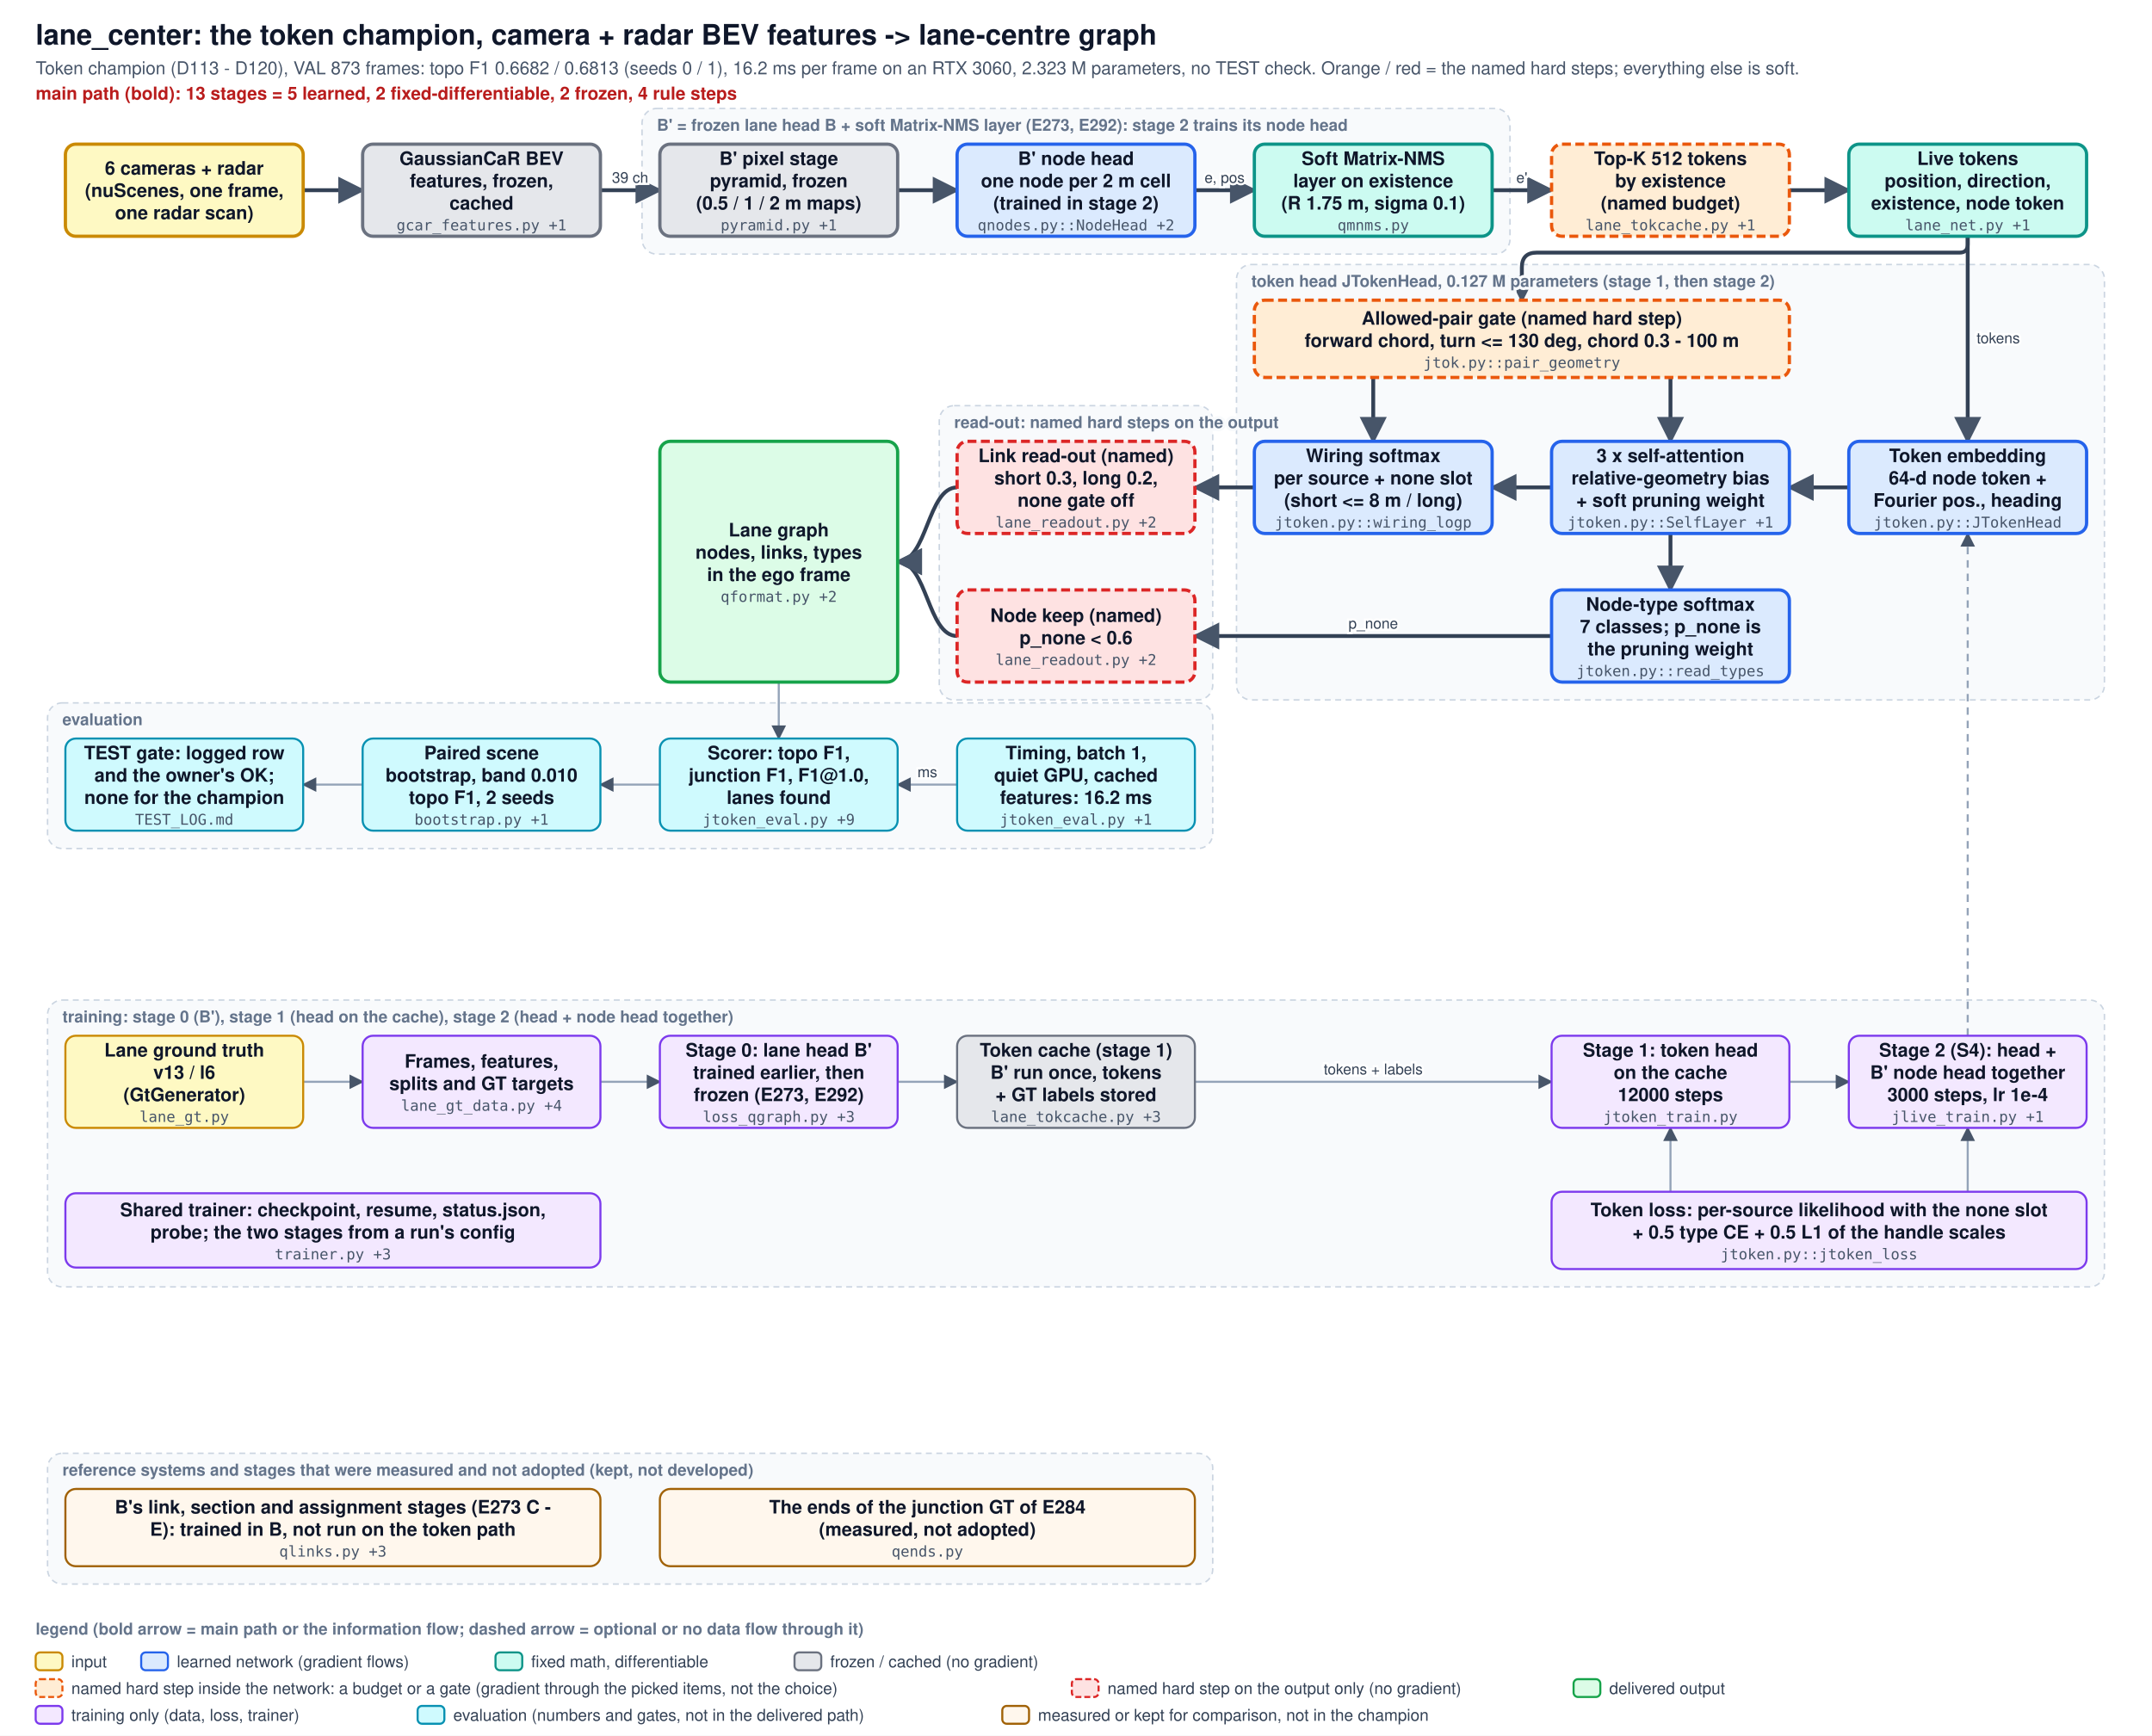
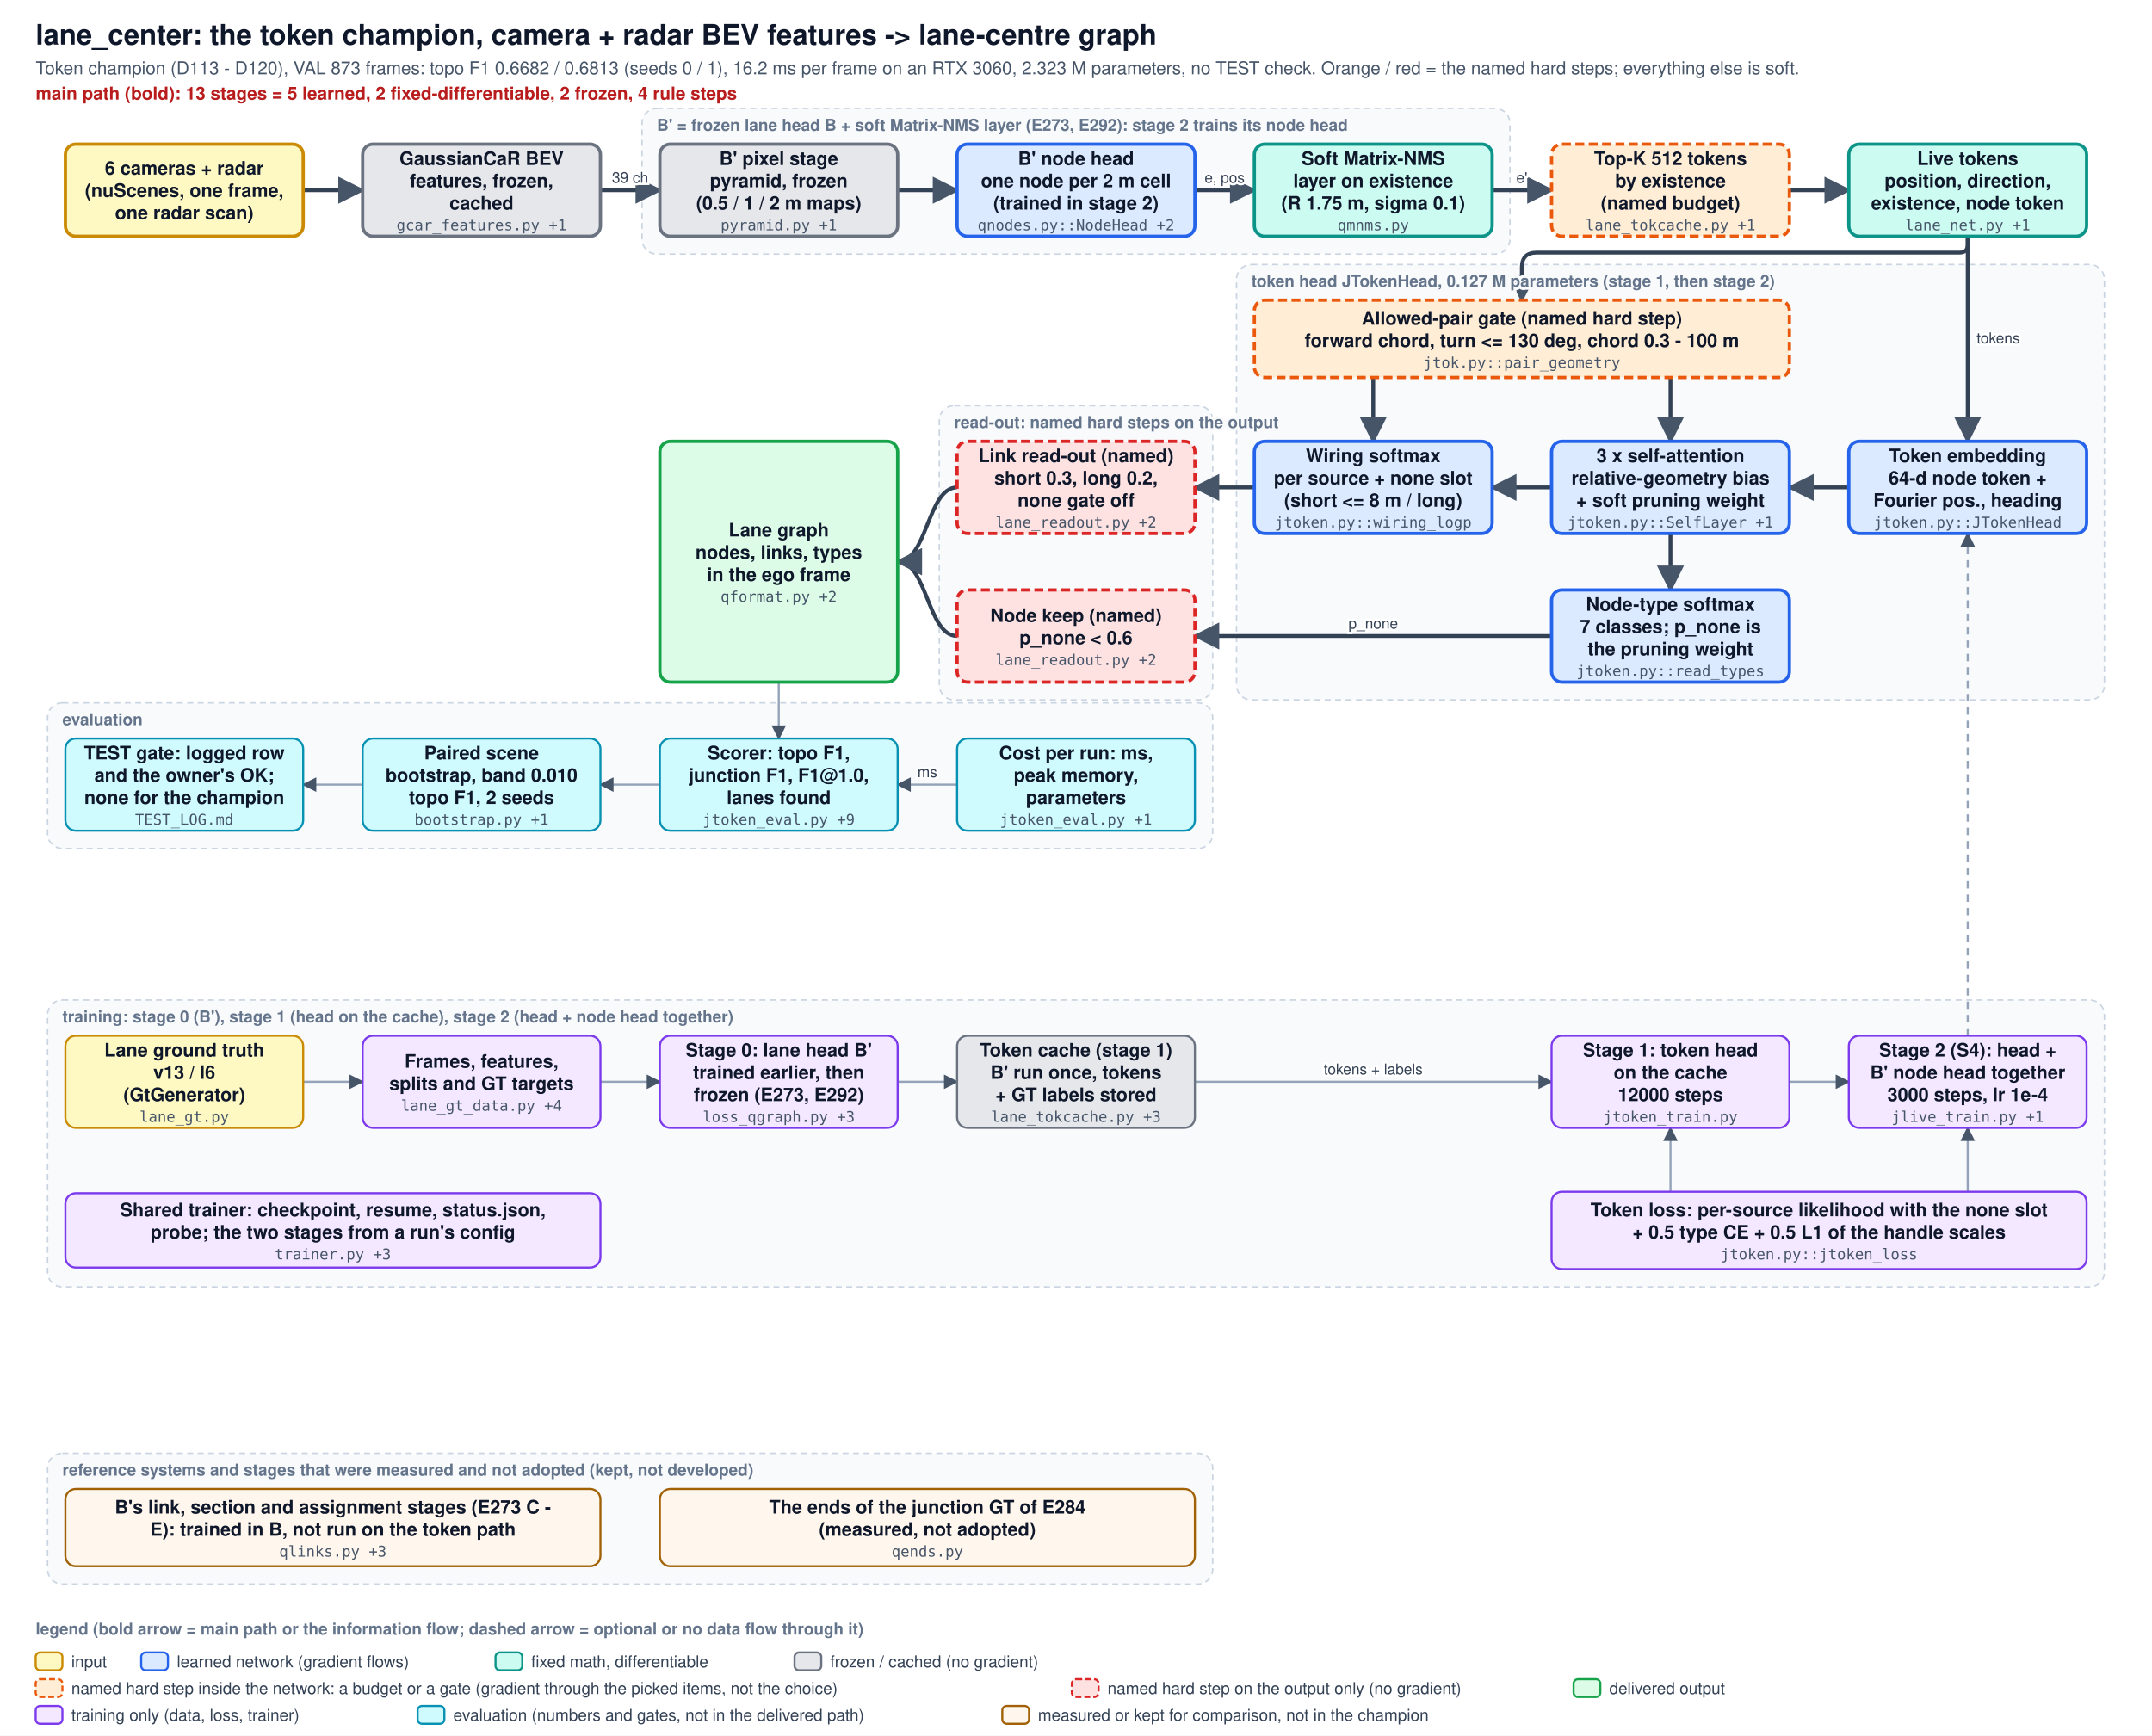
<svg xmlns="http://www.w3.org/2000/svg" viewBox="0 0 1448 1168" width="1448" height="1168" font-family="Segoe UI, Helvetica, Arial, sans-serif">
  <defs>
    <marker id="ah" viewBox="0 0 10 10" refX="9" refY="5" markerWidth="7" markerHeight="7" orient="auto-start-reverse">
      <path d="M0,0 L10,5 L0,10 z" fill="#475569" />
    </marker>
  </defs>
  <rect width="1448" height="1168" fill="#ffffff" />
  <text x="24" y="30" font-size="19" font-weight="700" fill="#0f172a">lane_center: the token champion, camera + radar BEV features -&gt; lane-centre graph</text>
  <text x="24" y="50" font-size="12" fill="#475569">Token champion (D113 - D120), VAL 873 frames: topo F1 0.6682 / 0.6813 (seeds 0 / 1), 16.2 ms per frame on an RTX 3060, 2.323 M parameters, no TEST check. Orange / red = the named hard steps; everything else is soft.</text>
  <text x="24" y="67" font-size="12" font-weight="600" fill="#b91c1c">main path (bold): 13 stages = 5 learned, 2 fixed-differentiable, 2 frozen, 4 rule steps</text>
  <rect x="432.0" y="73.0" width="584.0" height="98.0" rx="10" fill="#f8fafc" stroke="#cbd5e1" stroke-dasharray="4 3" />
  <rect x="832.0" y="178.0" width="584.0" height="293.0" rx="10" fill="#f8fafc" stroke="#cbd5e1" stroke-dasharray="4 3" />
  <rect x="632.0" y="273.0" width="184.0" height="198.0" rx="10" fill="#f8fafc" stroke="#cbd5e1" stroke-dasharray="4 3" />
  <rect x="32.0" y="473.0" width="784.0" height="98.0" rx="10" fill="#f8fafc" stroke="#cbd5e1" stroke-dasharray="4 3" />
  <rect x="32.0" y="673.0" width="1384.0" height="193.0" rx="10" fill="#f8fafc" stroke="#cbd5e1" stroke-dasharray="4 3" />
  <rect x="32.0" y="978.0" width="784.0" height="88.0" rx="10" fill="#f8fafc" stroke="#cbd5e1" stroke-dasharray="4 3" />
  <path d="M204.0,128.0 C224.0,128.0 224.0,128.0 244.0,128.0" fill="none" stroke="#334155" stroke-width="2.6" marker-end="url(#ah)" />
  <path d="M404.0,128.0 C424.0,128.0 424.0,128.0 444.0,128.0" fill="none" stroke="#334155" stroke-width="2.6" marker-end="url(#ah)" />
  <path d="M604.0,128.0 C624.0,128.0 624.0,128.0 644.0,128.0" fill="none" stroke="#334155" stroke-width="2.6" marker-end="url(#ah)" />
  <path d="M804.0,128.0 C824.0,128.0 824.0,128.0 844.0,128.0" fill="none" stroke="#334155" stroke-width="2.6" marker-end="url(#ah)" />
  <path d="M1004.0,128.0 C1024.0,128.0 1024.0,128.0 1044.0,128.0" fill="none" stroke="#334155" stroke-width="2.6" marker-end="url(#ah)" />
  <path d="M1204.0,128.0 C1224.0,128.0 1224.0,128.0 1244.0,128.0" fill="none" stroke="#334155" stroke-width="2.6" marker-end="url(#ah)" />
  <path d="M1324.0,159.0 C1324.0,228.0 1324.0,228.0 1324.0,297.0" fill="none" stroke="#334155" stroke-width="2.6" marker-end="url(#ah)" />
  <path d="M1324.0,159.0 L1324.0,164.5 Q1324.0,170.0 1318.5,170.0 L1034.0,170.0 Q1024.0,170.0 1024.0,180.0 L1024.0,202.0" fill="none" stroke="#334155" stroke-width="2.6" marker-end="url(#ah)" />
  <path d="M1244.0,328.0 C1224.0,328.0 1224.0,328.0 1204.0,328.0" fill="none" stroke="#334155" stroke-width="2.6" marker-end="url(#ah)" />
  <path d="M1124.0,254.0 C1124.0,275.5 1124.0,275.5 1124.0,297.0" fill="none" stroke="#334155" stroke-width="2.6" marker-end="url(#ah)" />
  <path d="M924.0,254.0 C924.0,275.5 924.0,275.5 924.0,297.0" fill="none" stroke="#334155" stroke-width="2.6" marker-end="url(#ah)" />
  <path d="M1044.0,328.0 C1024.0,328.0 1024.0,328.0 1004.0,328.0" fill="none" stroke="#334155" stroke-width="2.6" marker-end="url(#ah)" />
  <path d="M1124.0,359.0 C1124.0,378.0 1124.0,378.0 1124.0,397.0" fill="none" stroke="#334155" stroke-width="2.6" marker-end="url(#ah)" />
  <path d="M844.0,328.0 C824.0,328.0 824.0,328.0 804.0,328.0" fill="none" stroke="#334155" stroke-width="2.6" marker-end="url(#ah)" />
  <path d="M1044.0,428.0 C924.0,428.0 924.0,428.0 804.0,428.0" fill="none" stroke="#334155" stroke-width="2.6" marker-end="url(#ah)" />
  <path d="M644.0,328.0 C624.0,328.0 624.0,378.0 604.0,378.0" fill="none" stroke="#334155" stroke-width="2.6" marker-end="url(#ah)" />
  <path d="M644.0,428.0 C624.0,428.0 624.0,378.0 604.0,378.0" fill="none" stroke="#334155" stroke-width="2.6" marker-end="url(#ah)" />
  <path d="M524.0,459.0 C524.0,478.0 524.0,478.0 524.0,497.0" fill="none" stroke="#94a3b8" stroke-width="1.4" marker-end="url(#ah)" />
  <path d="M444.0,528.0 C424.0,528.0 424.0,528.0 404.0,528.0" fill="none" stroke="#94a3b8" stroke-width="1.4" marker-end="url(#ah)" />
  <path d="M244.0,528.0 C224.0,528.0 224.0,528.0 204.0,528.0" fill="none" stroke="#94a3b8" stroke-width="1.4" marker-end="url(#ah)" />
  <path d="M644.0,528.0 C624.0,528.0 624.0,528.0 604.0,528.0" fill="none" stroke="#94a3b8" stroke-width="1.4" marker-end="url(#ah)" />
  <path d="M204.0,728.0 C224.0,728.0 224.0,728.0 244.0,728.0" fill="none" stroke="#94a3b8" stroke-width="1.4" marker-end="url(#ah)" />
  <path d="M404.0,728.0 C424.0,728.0 424.0,728.0 444.0,728.0" fill="none" stroke="#94a3b8" stroke-width="1.4" marker-end="url(#ah)" />
  <path d="M604.0,728.0 C624.0,728.0 624.0,728.0 644.0,728.0" fill="none" stroke="#94a3b8" stroke-width="1.4" marker-end="url(#ah)" />
  <path d="M804.0,728.0 C924.0,728.0 924.0,728.0 1044.0,728.0" fill="none" stroke="#94a3b8" stroke-width="1.4" marker-end="url(#ah)" />
  <path d="M1204.0,728.0 C1224.0,728.0 1224.0,728.0 1244.0,728.0" fill="none" stroke="#94a3b8" stroke-width="1.4" marker-end="url(#ah)" />
  <path d="M1124.0,802.0 C1124.0,780.5 1124.0,780.5 1124.0,759.0" fill="none" stroke="#94a3b8" stroke-width="1.4" marker-end="url(#ah)" />
  <path d="M1324.0,802.0 C1324.0,780.5 1324.0,780.5 1324.0,759.0" fill="none" stroke="#94a3b8" stroke-width="1.4" marker-end="url(#ah)" />
  <path d="M1324.0,697.0 C1324.0,528.0 1324.0,528.0 1324.0,359.0" fill="none" stroke="#94a3b8" stroke-width="1.4" stroke-dasharray="5 4" marker-end="url(#ah)" />
  <g>
    <rect x="44" y="97.0" width="160" height="62" rx="7" fill="#fef9c3" stroke="#ca8a04" stroke-width="2.2" />
    <text x="124.0" y="117.5" font-size="12.5" font-weight="600" text-anchor="middle" fill="#0f172a">6 cameras + radar</text>
    <text x="124.0" y="132.5" font-size="12.5" font-weight="600" text-anchor="middle" fill="#0f172a">(nuScenes, one frame,</text>
    <text x="124.0" y="147.5" font-size="12.5" font-weight="600" text-anchor="middle" fill="#0f172a">one radar scan)</text>
  </g>
  <g>
    <rect x="244" y="97.0" width="160" height="62" rx="7" fill="#e5e7eb" stroke="#6b7280" stroke-width="2.2" />
    <text x="324.0" y="111.0" font-size="12.5" font-weight="600" text-anchor="middle" fill="#0f172a">GaussianCaR BEV</text>
    <text x="324.0" y="126.0" font-size="12.5" font-weight="600" text-anchor="middle" fill="#0f172a">features, frozen,</text>
    <text x="324.0" y="141.0" font-size="12.5" font-weight="600" text-anchor="middle" fill="#0f172a">cached</text>
    <text x="324.0" y="155.0" font-size="10" text-anchor="middle" fill="#475569" font-family="Consolas, Menlo, monospace">gcar_features.py +1</text>
  </g>
  <g>
    <rect x="444" y="97.0" width="160" height="62" rx="7" fill="#e5e7eb" stroke="#6b7280" stroke-width="2.2" />
    <text x="524.0" y="111.0" font-size="12.5" font-weight="600" text-anchor="middle" fill="#0f172a">B' pixel stage</text>
    <text x="524.0" y="126.0" font-size="12.5" font-weight="600" text-anchor="middle" fill="#0f172a">pyramid, frozen</text>
    <text x="524.0" y="141.0" font-size="12.5" font-weight="600" text-anchor="middle" fill="#0f172a">(0.5 / 1 / 2 m maps)</text>
    <text x="524.0" y="155.0" font-size="10" text-anchor="middle" fill="#475569" font-family="Consolas, Menlo, monospace">pyramid.py +1</text>
  </g>
  <g>
    <rect x="644" y="97.0" width="160" height="62" rx="7" fill="#dbeafe" stroke="#2563eb" stroke-width="2.2" />
    <text x="724.0" y="111.0" font-size="12.5" font-weight="600" text-anchor="middle" fill="#0f172a">B' node head</text>
    <text x="724.0" y="126.0" font-size="12.5" font-weight="600" text-anchor="middle" fill="#0f172a">one node per 2 m cell</text>
    <text x="724.0" y="141.0" font-size="12.5" font-weight="600" text-anchor="middle" fill="#0f172a">(trained in stage 2)</text>
    <text x="724.0" y="155.0" font-size="10" text-anchor="middle" fill="#475569" font-family="Consolas, Menlo, monospace">qnodes.py::NodeHead +2</text>
  </g>
  <g>
    <rect x="844" y="97.0" width="160" height="62" rx="7" fill="#ccfbf1" stroke="#0d9488" stroke-width="2.2" />
    <text x="924.0" y="111.0" font-size="12.5" font-weight="600" text-anchor="middle" fill="#0f172a">Soft Matrix-NMS</text>
    <text x="924.0" y="126.0" font-size="12.5" font-weight="600" text-anchor="middle" fill="#0f172a">layer on existence</text>
    <text x="924.0" y="141.0" font-size="12.5" font-weight="600" text-anchor="middle" fill="#0f172a">(R 1.75 m, sigma 0.1)</text>
    <text x="924.0" y="155.0" font-size="10" text-anchor="middle" fill="#475569" font-family="Consolas, Menlo, monospace">qmnms.py</text>
  </g>
  <g>
    <rect x="1044" y="97.0" width="160" height="62" rx="7" fill="#ffedd5" stroke="#ea580c" stroke-width="2.2" stroke-dasharray="6 3" />
    <text x="1124.0" y="111.0" font-size="12.5" font-weight="600" text-anchor="middle" fill="#0f172a">Top-K 512 tokens</text>
    <text x="1124.0" y="126.0" font-size="12.5" font-weight="600" text-anchor="middle" fill="#0f172a">by existence</text>
    <text x="1124.0" y="141.0" font-size="12.5" font-weight="600" text-anchor="middle" fill="#0f172a">(named budget)</text>
    <text x="1124.0" y="155.0" font-size="10" text-anchor="middle" fill="#475569" font-family="Consolas, Menlo, monospace">lane_tokcache.py +1</text>
  </g>
  <g>
    <rect x="1244" y="97.0" width="160" height="62" rx="7" fill="#ccfbf1" stroke="#0d9488" stroke-width="2.2" />
    <text x="1324.0" y="111.0" font-size="12.5" font-weight="600" text-anchor="middle" fill="#0f172a">Live tokens</text>
    <text x="1324.0" y="126.0" font-size="12.5" font-weight="600" text-anchor="middle" fill="#0f172a">position, direction,</text>
    <text x="1324.0" y="141.0" font-size="12.5" font-weight="600" text-anchor="middle" fill="#0f172a">existence, node token</text>
    <text x="1324.0" y="155.0" font-size="10" text-anchor="middle" fill="#475569" font-family="Consolas, Menlo, monospace">lane_net.py +1</text>
  </g>
  <g>
    <rect x="844" y="202.0" width="360" height="52" rx="7" fill="#ffedd5" stroke="#ea580c" stroke-width="2.2" stroke-dasharray="6 3" />
    <text x="1024.0" y="218.5" font-size="12.5" font-weight="600" text-anchor="middle" fill="#0f172a">Allowed-pair gate (named hard step)</text>
    <text x="1024.0" y="233.5" font-size="12.5" font-weight="600" text-anchor="middle" fill="#0f172a">forward chord, turn &lt;= 130 deg, chord 0.3 - 100 m</text>
    <text x="1024.0" y="247.5" font-size="10" text-anchor="middle" fill="#475569" font-family="Consolas, Menlo, monospace">jtok.py::pair_geometry</text>
  </g>
  <g>
    <rect x="1244" y="297.0" width="160" height="62" rx="7" fill="#dbeafe" stroke="#2563eb" stroke-width="2.2" />
    <text x="1324.0" y="311.0" font-size="12.5" font-weight="600" text-anchor="middle" fill="#0f172a">Token embedding</text>
    <text x="1324.0" y="326.0" font-size="12.5" font-weight="600" text-anchor="middle" fill="#0f172a">64-d node token +</text>
    <text x="1324.0" y="341.0" font-size="12.5" font-weight="600" text-anchor="middle" fill="#0f172a">Fourier pos., heading</text>
    <text x="1324.0" y="355.0" font-size="10" text-anchor="middle" fill="#475569" font-family="Consolas, Menlo, monospace">jtoken.py::JTokenHead</text>
  </g>
  <g>
    <rect x="1044" y="297.0" width="160" height="62" rx="7" fill="#dbeafe" stroke="#2563eb" stroke-width="2.2" />
    <text x="1124.0" y="311.0" font-size="12.5" font-weight="600" text-anchor="middle" fill="#0f172a">3 x self-attention</text>
    <text x="1124.0" y="326.0" font-size="12.5" font-weight="600" text-anchor="middle" fill="#0f172a">relative-geometry bias</text>
    <text x="1124.0" y="341.0" font-size="12.5" font-weight="600" text-anchor="middle" fill="#0f172a">+ soft pruning weight</text>
    <text x="1124.0" y="355.0" font-size="10" text-anchor="middle" fill="#475569" font-family="Consolas, Menlo, monospace">jtoken.py::SelfLayer +1</text>
  </g>
  <g>
    <rect x="844" y="297.0" width="160" height="62" rx="7" fill="#dbeafe" stroke="#2563eb" stroke-width="2.2" />
    <text x="924.0" y="311.0" font-size="12.5" font-weight="600" text-anchor="middle" fill="#0f172a">Wiring softmax</text>
    <text x="924.0" y="326.0" font-size="12.5" font-weight="600" text-anchor="middle" fill="#0f172a">per source + none slot</text>
    <text x="924.0" y="341.0" font-size="12.5" font-weight="600" text-anchor="middle" fill="#0f172a">(short &lt;= 8 m / long)</text>
    <text x="924.0" y="355.0" font-size="10" text-anchor="middle" fill="#475569" font-family="Consolas, Menlo, monospace">jtoken.py::wiring_logp</text>
  </g>
  <g>
    <rect x="1044" y="397.0" width="160" height="62" rx="7" fill="#dbeafe" stroke="#2563eb" stroke-width="2.2" />
    <text x="1124.0" y="411.0" font-size="12.5" font-weight="600" text-anchor="middle" fill="#0f172a">Node-type softmax</text>
    <text x="1124.0" y="426.0" font-size="12.5" font-weight="600" text-anchor="middle" fill="#0f172a">7 classes; p_none is</text>
    <text x="1124.0" y="441.0" font-size="12.5" font-weight="600" text-anchor="middle" fill="#0f172a">the pruning weight</text>
    <text x="1124.0" y="455.0" font-size="10" text-anchor="middle" fill="#475569" font-family="Consolas, Menlo, monospace">jtoken.py::read_types</text>
  </g>
  <g>
    <rect x="644" y="297.0" width="160" height="62" rx="7" fill="#fee2e2" stroke="#dc2626" stroke-width="2.2" stroke-dasharray="6 3" />
    <text x="724.0" y="311.0" font-size="12.5" font-weight="600" text-anchor="middle" fill="#0f172a">Link read-out (named)</text>
    <text x="724.0" y="326.0" font-size="12.5" font-weight="600" text-anchor="middle" fill="#0f172a">short 0.3, long 0.2,</text>
    <text x="724.0" y="341.0" font-size="12.5" font-weight="600" text-anchor="middle" fill="#0f172a">none gate off</text>
    <text x="724.0" y="355.0" font-size="10" text-anchor="middle" fill="#475569" font-family="Consolas, Menlo, monospace">lane_readout.py +2</text>
  </g>
  <g>
    <rect x="644" y="397.0" width="160" height="62" rx="7" fill="#fee2e2" stroke="#dc2626" stroke-width="2.2" stroke-dasharray="6 3" />
    <text x="724.0" y="418.5" font-size="12.5" font-weight="600" text-anchor="middle" fill="#0f172a">Node keep (named)</text>
    <text x="724.0" y="433.5" font-size="12.5" font-weight="600" text-anchor="middle" fill="#0f172a">p_none &lt; 0.6</text>
    <text x="724.0" y="447.5" font-size="10" text-anchor="middle" fill="#475569" font-family="Consolas, Menlo, monospace">lane_readout.py +2</text>
  </g>
  <g>
    <rect x="444" y="297.0" width="160" height="162" rx="7" fill="#dcfce7" stroke="#16a34a" stroke-width="2.2" />
    <text x="524.0" y="361.0" font-size="12.5" font-weight="600" text-anchor="middle" fill="#0f172a">Lane graph</text>
    <text x="524.0" y="376.0" font-size="12.5" font-weight="600" text-anchor="middle" fill="#0f172a">nodes, links, types</text>
    <text x="524.0" y="391.0" font-size="12.5" font-weight="600" text-anchor="middle" fill="#0f172a">in the ego frame</text>
    <text x="524.0" y="405.0" font-size="10" text-anchor="middle" fill="#475569" font-family="Consolas, Menlo, monospace">qformat.py +2</text>
  </g>
  <g>
    <rect x="44" y="497.0" width="160" height="62" rx="7" fill="#cffafe" stroke="#0891b2" stroke-width="1.4" />
    <text x="124.0" y="511.0" font-size="12.5" font-weight="600" text-anchor="middle" fill="#0f172a">TEST gate: logged row</text>
    <text x="124.0" y="526.0" font-size="12.5" font-weight="600" text-anchor="middle" fill="#0f172a">and the owner's OK;</text>
    <text x="124.0" y="541.0" font-size="12.5" font-weight="600" text-anchor="middle" fill="#0f172a">none for the champion</text>
    <text x="124.0" y="555.0" font-size="10" text-anchor="middle" fill="#475569" font-family="Consolas, Menlo, monospace">TEST_LOG.md</text>
  </g>
  <g>
    <rect x="244" y="497.0" width="160" height="62" rx="7" fill="#cffafe" stroke="#0891b2" stroke-width="1.4" />
    <text x="324.0" y="511.0" font-size="12.5" font-weight="600" text-anchor="middle" fill="#0f172a">Paired scene</text>
    <text x="324.0" y="526.0" font-size="12.5" font-weight="600" text-anchor="middle" fill="#0f172a">bootstrap, band 0.010</text>
    <text x="324.0" y="541.0" font-size="12.5" font-weight="600" text-anchor="middle" fill="#0f172a">topo F1, 2 seeds</text>
    <text x="324.0" y="555.0" font-size="10" text-anchor="middle" fill="#475569" font-family="Consolas, Menlo, monospace">bootstrap.py +1</text>
  </g>
  <g>
    <rect x="444" y="497.0" width="160" height="62" rx="7" fill="#cffafe" stroke="#0891b2" stroke-width="1.4" />
    <text x="524.0" y="511.0" font-size="12.5" font-weight="600" text-anchor="middle" fill="#0f172a">Scorer: topo F1,</text>
    <text x="524.0" y="526.0" font-size="12.5" font-weight="600" text-anchor="middle" fill="#0f172a">junction F1, F1@1.0,</text>
    <text x="524.0" y="541.0" font-size="12.5" font-weight="600" text-anchor="middle" fill="#0f172a">lanes found</text>
    <text x="524.0" y="555.0" font-size="10" text-anchor="middle" fill="#475569" font-family="Consolas, Menlo, monospace">jtoken_eval.py +9</text>
  </g>
  <g>
    <rect x="644" y="497.0" width="160" height="62" rx="7" fill="#cffafe" stroke="#0891b2" stroke-width="1.4" />
-     <text x="724.0" y="511.0" font-size="12.5" font-weight="600" text-anchor="middle" fill="#0f172a">Timing, batch 1,</text>
-     <text x="724.0" y="526.0" font-size="12.5" font-weight="600" text-anchor="middle" fill="#0f172a">quiet GPU, cached</text>
-     <text x="724.0" y="541.0" font-size="12.5" font-weight="600" text-anchor="middle" fill="#0f172a">features: 16.2 ms</text>
+     <text x="724.0" y="511.0" font-size="12.5" font-weight="600" text-anchor="middle" fill="#0f172a">Cost per run: ms,</text>
+     <text x="724.0" y="526.0" font-size="12.5" font-weight="600" text-anchor="middle" fill="#0f172a">peak memory,</text>
+     <text x="724.0" y="541.0" font-size="12.5" font-weight="600" text-anchor="middle" fill="#0f172a">parameters</text>
    <text x="724.0" y="555.0" font-size="10" text-anchor="middle" fill="#475569" font-family="Consolas, Menlo, monospace">jtoken_eval.py +1</text>
  </g>
  <g>
    <rect x="44" y="697.0" width="160" height="62" rx="7" fill="#fef9c3" stroke="#ca8a04" stroke-width="1.4" />
    <text x="124.0" y="711.0" font-size="12.5" font-weight="600" text-anchor="middle" fill="#0f172a">Lane ground truth</text>
    <text x="124.0" y="726.0" font-size="12.5" font-weight="600" text-anchor="middle" fill="#0f172a">v13 / l6</text>
    <text x="124.0" y="741.0" font-size="12.5" font-weight="600" text-anchor="middle" fill="#0f172a">(GtGenerator)</text>
    <text x="124.0" y="755.0" font-size="10" text-anchor="middle" fill="#475569" font-family="Consolas, Menlo, monospace">lane_gt.py</text>
  </g>
  <g>
    <rect x="244" y="697.0" width="160" height="62" rx="7" fill="#f3e8ff" stroke="#7c3aed" stroke-width="1.4" />
    <text x="324.0" y="718.5" font-size="12.5" font-weight="600" text-anchor="middle" fill="#0f172a">Frames, features,</text>
    <text x="324.0" y="733.5" font-size="12.5" font-weight="600" text-anchor="middle" fill="#0f172a">splits and GT targets</text>
    <text x="324.0" y="747.5" font-size="10" text-anchor="middle" fill="#475569" font-family="Consolas, Menlo, monospace">lane_gt_data.py +4</text>
  </g>
  <g>
    <rect x="444" y="697.0" width="160" height="62" rx="7" fill="#f3e8ff" stroke="#7c3aed" stroke-width="1.4" />
    <text x="524.0" y="711.0" font-size="12.5" font-weight="600" text-anchor="middle" fill="#0f172a">Stage 0: lane head B'</text>
    <text x="524.0" y="726.0" font-size="12.5" font-weight="600" text-anchor="middle" fill="#0f172a">trained earlier, then</text>
    <text x="524.0" y="741.0" font-size="12.5" font-weight="600" text-anchor="middle" fill="#0f172a">frozen (E273, E292)</text>
    <text x="524.0" y="755.0" font-size="10" text-anchor="middle" fill="#475569" font-family="Consolas, Menlo, monospace">loss_qgraph.py +3</text>
  </g>
  <g>
    <rect x="644" y="697.0" width="160" height="62" rx="7" fill="#e5e7eb" stroke="#6b7280" stroke-width="1.4" />
    <text x="724.0" y="711.0" font-size="12.5" font-weight="600" text-anchor="middle" fill="#0f172a">Token cache (stage 1)</text>
    <text x="724.0" y="726.0" font-size="12.5" font-weight="600" text-anchor="middle" fill="#0f172a">B' run once, tokens</text>
    <text x="724.0" y="741.0" font-size="12.5" font-weight="600" text-anchor="middle" fill="#0f172a">+ GT labels stored</text>
    <text x="724.0" y="755.0" font-size="10" text-anchor="middle" fill="#475569" font-family="Consolas, Menlo, monospace">lane_tokcache.py +3</text>
  </g>
  <g>
    <rect x="1044" y="697.0" width="160" height="62" rx="7" fill="#f3e8ff" stroke="#7c3aed" stroke-width="1.4" />
    <text x="1124.0" y="711.0" font-size="12.5" font-weight="600" text-anchor="middle" fill="#0f172a">Stage 1: token head</text>
    <text x="1124.0" y="726.0" font-size="12.5" font-weight="600" text-anchor="middle" fill="#0f172a">on the cache</text>
    <text x="1124.0" y="741.0" font-size="12.5" font-weight="600" text-anchor="middle" fill="#0f172a">12000 steps</text>
    <text x="1124.0" y="755.0" font-size="10" text-anchor="middle" fill="#475569" font-family="Consolas, Menlo, monospace">jtoken_train.py</text>
  </g>
  <g>
    <rect x="1244" y="697.0" width="160" height="62" rx="7" fill="#f3e8ff" stroke="#7c3aed" stroke-width="1.4" />
    <text x="1324.0" y="711.0" font-size="12.5" font-weight="600" text-anchor="middle" fill="#0f172a">Stage 2 (S4): head +</text>
    <text x="1324.0" y="726.0" font-size="12.5" font-weight="600" text-anchor="middle" fill="#0f172a">B' node head together</text>
    <text x="1324.0" y="741.0" font-size="12.5" font-weight="600" text-anchor="middle" fill="#0f172a">3000 steps, lr 1e-4</text>
    <text x="1324.0" y="755.0" font-size="10" text-anchor="middle" fill="#475569" font-family="Consolas, Menlo, monospace">jlive_train.py +1</text>
  </g>
  <g>
    <rect x="44" y="803.0" width="360" height="50" rx="7" fill="#f3e8ff" stroke="#7c3aed" stroke-width="1.4" />
    <text x="224.0" y="818.5" font-size="12.5" font-weight="600" text-anchor="middle" fill="#0f172a">Shared trainer: checkpoint, resume, status.json,</text>
    <text x="224.0" y="833.5" font-size="12.5" font-weight="600" text-anchor="middle" fill="#0f172a">probe; the two stages from a run's config</text>
    <text x="224.0" y="847.5" font-size="10" text-anchor="middle" fill="#475569" font-family="Consolas, Menlo, monospace">trainer.py +3</text>
  </g>
  <g>
    <rect x="1044" y="802.0" width="360" height="52" rx="7" fill="#f3e8ff" stroke="#7c3aed" stroke-width="1.4" />
    <text x="1224.0" y="818.5" font-size="12.5" font-weight="600" text-anchor="middle" fill="#0f172a">Token loss: per-source likelihood with the none slot</text>
    <text x="1224.0" y="833.5" font-size="12.5" font-weight="600" text-anchor="middle" fill="#0f172a">+ 0.5 type CE + 0.5 L1 of the handle scales</text>
    <text x="1224.0" y="847.5" font-size="10" text-anchor="middle" fill="#475569" font-family="Consolas, Menlo, monospace">jtoken.py::jtoken_loss</text>
  </g>
  <g>
    <rect x="444" y="1002.0" width="360" height="52" rx="7" fill="#fff7ed" stroke="#a16207" stroke-width="1.4" />
    <text x="624.0" y="1018.5" font-size="12.5" font-weight="600" text-anchor="middle" fill="#0f172a">The ends of the junction GT of E284</text>
    <text x="624.0" y="1033.5" font-size="12.5" font-weight="600" text-anchor="middle" fill="#0f172a">(measured, not adopted)</text>
    <text x="624.0" y="1047.5" font-size="10" text-anchor="middle" fill="#475569" font-family="Consolas, Menlo, monospace">qends.py</text>
  </g>
  <g>
    <rect x="44" y="1002.0" width="360" height="52" rx="7" fill="#fff7ed" stroke="#a16207" stroke-width="1.4" />
    <text x="224.0" y="1018.5" font-size="12.5" font-weight="600" text-anchor="middle" fill="#0f172a">B's link, section and assignment stages (E273 C -</text>
    <text x="224.0" y="1033.5" font-size="12.5" font-weight="600" text-anchor="middle" fill="#0f172a">E): trained in B, not run on the token path</text>
    <text x="224.0" y="1047.5" font-size="10" text-anchor="middle" fill="#475569" font-family="Consolas, Menlo, monospace">qlinks.py +3</text>
  </g>
  <text x="442.0" y="88.0" font-size="11" font-weight="600" fill="#64748b" stroke="#f8fafc" stroke-width="4" paint-order="stroke">B' = frozen lane head B + soft Matrix-NMS layer (E273, E292): stage 2 trains its node head</text>
  <text x="842.0" y="193.0" font-size="11" font-weight="600" fill="#64748b" stroke="#f8fafc" stroke-width="4" paint-order="stroke">token head JTokenHead, 0.127 M parameters (stage 1, then stage 2)</text>
  <text x="642.0" y="288.0" font-size="11" font-weight="600" fill="#64748b" stroke="#f8fafc" stroke-width="4" paint-order="stroke">read-out: named hard steps on the output</text>
  <text x="42.0" y="488.0" font-size="11" font-weight="600" fill="#64748b" stroke="#f8fafc" stroke-width="4" paint-order="stroke">evaluation</text>
  <text x="42.0" y="688.0" font-size="11" font-weight="600" fill="#64748b" stroke="#f8fafc" stroke-width="4" paint-order="stroke">training: stage 0 (B'), stage 1 (head on the cache), stage 2 (head + node head together)</text>
  <text x="42.0" y="993.0" font-size="11" font-weight="600" fill="#64748b" stroke="#f8fafc" stroke-width="4" paint-order="stroke">reference systems and stages that were measured and not adopted (kept, not developed)</text>
  <text x="424.0" y="123.0" font-size="10" text-anchor="middle" fill="#334155" stroke="#ffffff" stroke-width="3" paint-order="stroke">39 ch</text>
  <text x="824.0" y="123.0" font-size="10" text-anchor="middle" fill="#334155" stroke="#ffffff" stroke-width="3" paint-order="stroke">e, pos</text>
  <text x="1024.0" y="123.0" font-size="10" text-anchor="middle" fill="#334155" stroke="#ffffff" stroke-width="3" paint-order="stroke">e'</text>
  <text x="1330.0" y="231.0" font-size="10" text-anchor="start" fill="#334155" stroke="#ffffff" stroke-width="3" paint-order="stroke">tokens</text>
  <text x="924.0" y="423.0" font-size="10" text-anchor="middle" fill="#334155" stroke="#ffffff" stroke-width="3" paint-order="stroke">p_none</text>
  <text x="624.0" y="523.0" font-size="10" text-anchor="middle" fill="#334155" stroke="#ffffff" stroke-width="3" paint-order="stroke">ms</text>
  <text x="924.0" y="723.0" font-size="10" text-anchor="middle" fill="#334155" stroke="#ffffff" stroke-width="3" paint-order="stroke">tokens + labels</text>
  <text x="24" y="1100" font-size="11" font-weight="600" fill="#64748b">legend (bold arrow = main path or the information flow; dashed arrow = optional or no data flow through it)</text>
  <rect x="24" y="1112" width="18" height="12" rx="3" fill="#fef9c3" stroke="#ca8a04" stroke-width="1.4" />
  <text x="48" y="1122" font-size="11" fill="#334155">input</text>
  <rect x="95.0" y="1112" width="18" height="12" rx="3" fill="#dbeafe" stroke="#2563eb" stroke-width="1.4" />
  <text x="119.0" y="1122" font-size="11" fill="#334155">learned network (gradient flows)</text>
  <rect x="333.4" y="1112" width="18" height="12" rx="3" fill="#ccfbf1" stroke="#0d9488" stroke-width="1.4" />
  <text x="357.4" y="1122" font-size="11" fill="#334155">fixed math, differentiable</text>
  <rect x="534.6" y="1112" width="18" height="12" rx="3" fill="#e5e7eb" stroke="#6b7280" stroke-width="1.4" />
  <text x="558.6" y="1122" font-size="11" fill="#334155">frozen / cached (no gradient)</text>
  <rect x="24" y="1130" width="18" height="12" rx="3" fill="#ffedd5" stroke="#ea580c" stroke-width="1.4" stroke-dasharray="4 2" />
  <text x="48" y="1140" font-size="11" fill="#334155">named hard step inside the network: a budget or a gate (gradient through the picked items, not the choice)</text>
  <rect x="721.2" y="1130" width="18" height="12" rx="3" fill="#fee2e2" stroke="#dc2626" stroke-width="1.4" stroke-dasharray="4 2" />
  <text x="745.2" y="1140" font-size="11" fill="#334155">named hard step on the output only (no gradient)</text>
  <rect x="1058.8" y="1130" width="18" height="12" rx="3" fill="#dcfce7" stroke="#16a34a" stroke-width="1.4" />
  <text x="1082.8" y="1140" font-size="11" fill="#334155">delivered output</text>
  <rect x="24" y="1148" width="18" height="12" rx="3" fill="#f3e8ff" stroke="#7c3aed" stroke-width="1.4" />
  <text x="48" y="1158" font-size="11" fill="#334155">training only (data, loss, trainer)</text>
  <rect x="281.0" y="1148" width="18" height="12" rx="3" fill="#cffafe" stroke="#0891b2" stroke-width="1.4" />
  <text x="305.0" y="1158" font-size="11" fill="#334155">evaluation (numbers and gates, not in the delivered path)</text>
  <rect x="674.4" y="1148" width="18" height="12" rx="3" fill="#fff7ed" stroke="#a16207" stroke-width="1.4" />
  <text x="698.4" y="1158" font-size="11" fill="#334155">measured or kept for comparison, not in the champion</text>
</svg>
